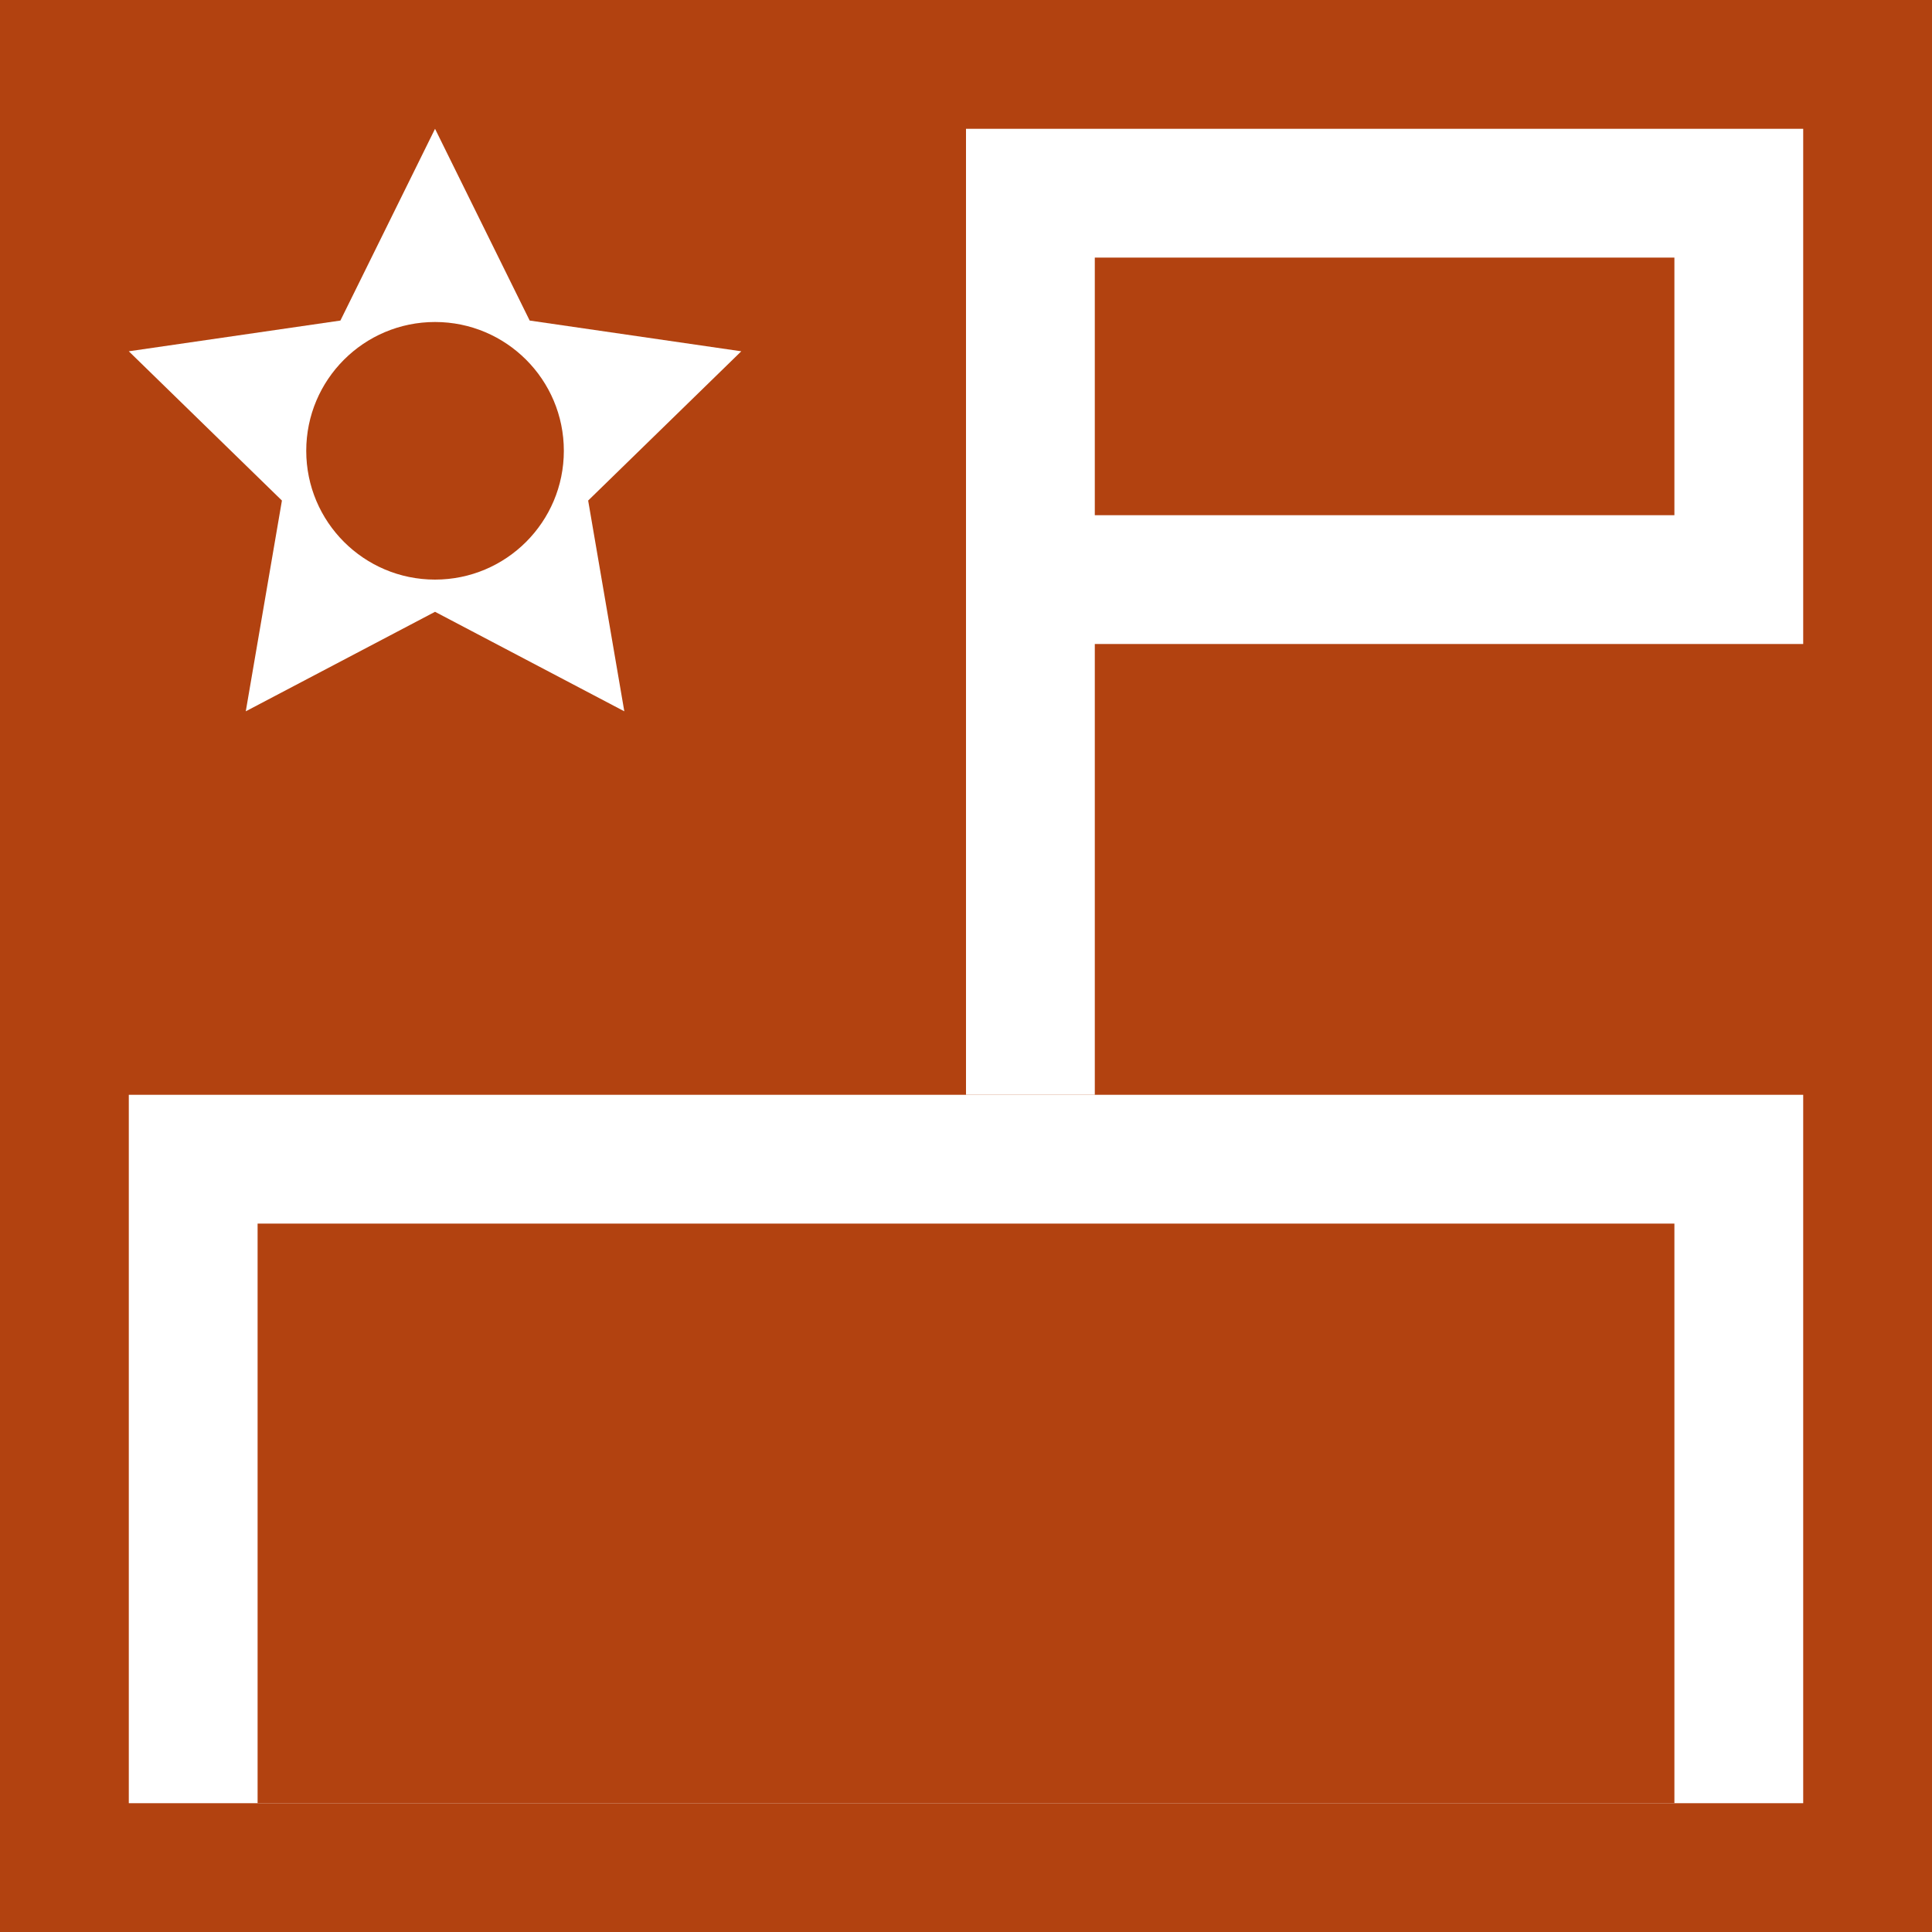
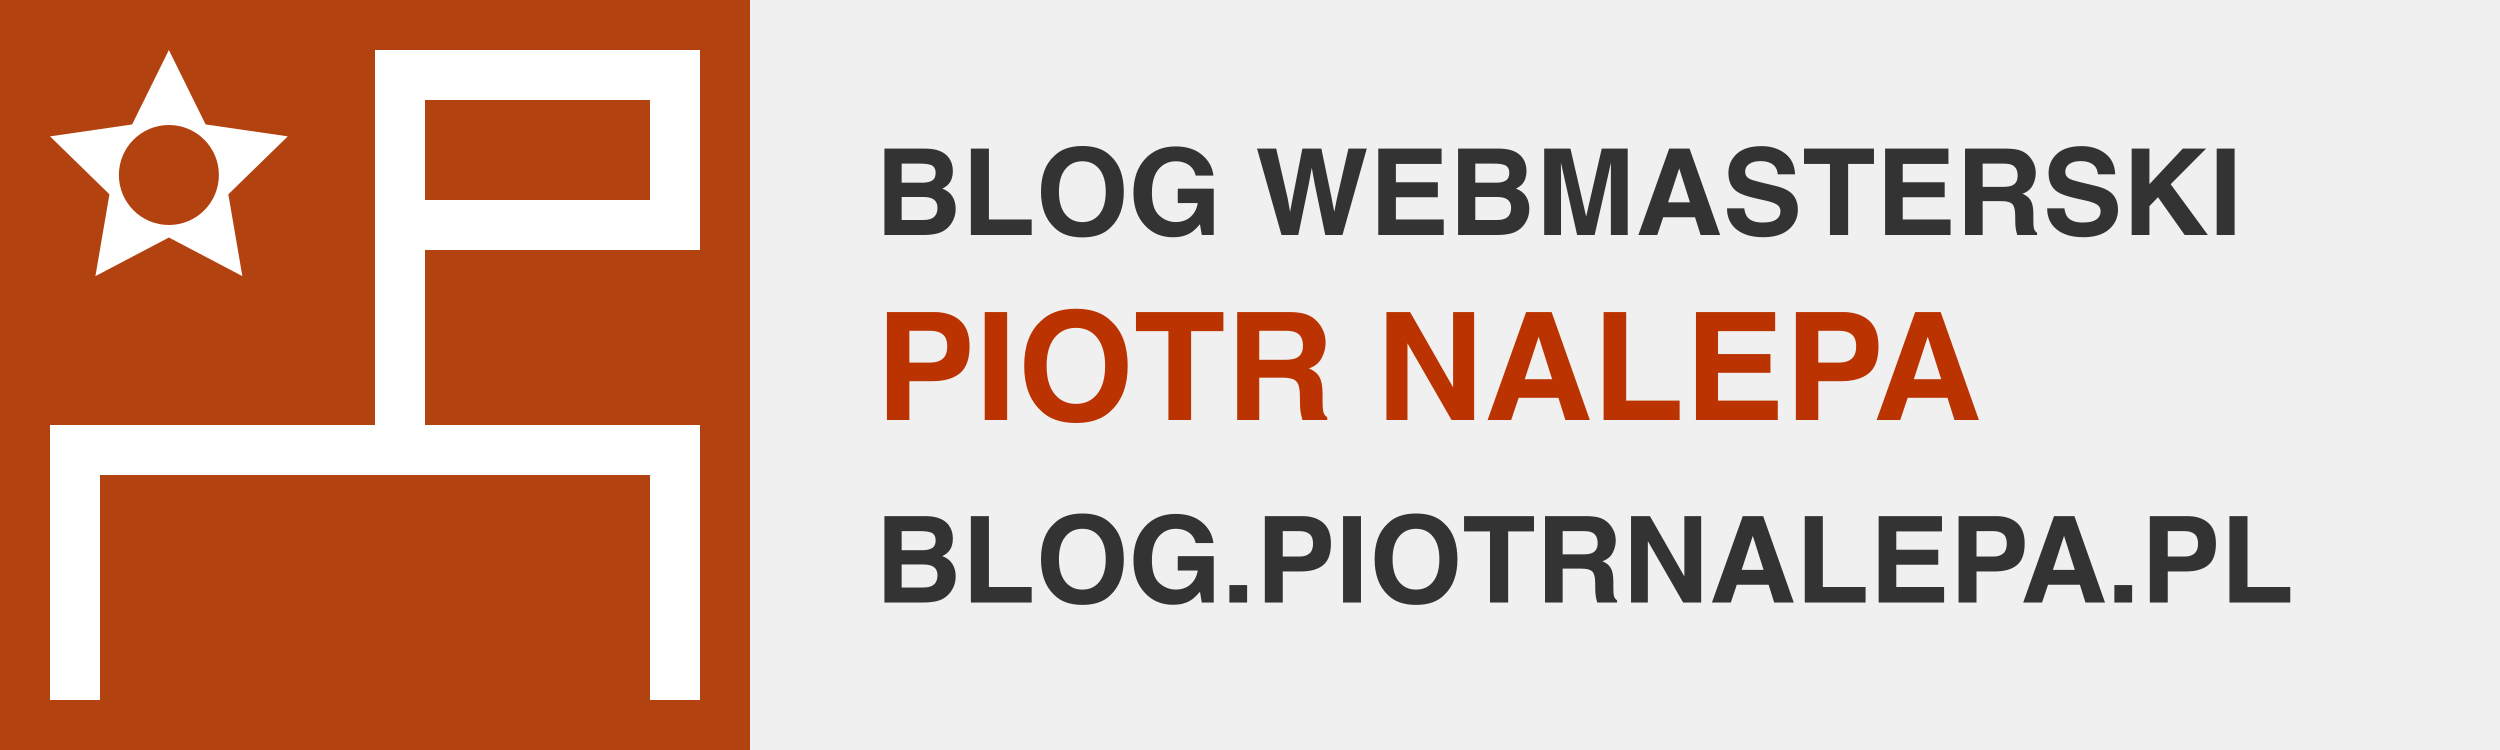
- <svg xmlns="http://www.w3.org/2000/svg" width="300" height="300">
-   <path fill="#fff" d="M-1-1h1002v302H-1z" />
-   <g>
-     <path fill="#b24210" d="M0 0h300v300H0z" />
-     <g fill-rule="evenodd">
-       <path fill="#fff" d="M20 170h260v110H20z" />
-       <path fill="#b24210" d="M40 190h220v90H40z" />
-     </g>
-     <g fill-rule="evenodd">
-       <path d="M150 170V20h130v80H170v70h-20z" fill="#fff" />
-       <path fill="#b24210" d="M170 40h90v40h-90z" />
-     </g>
-     <path d="M67.553 95l29.389 15.451-5.613-32.726 23.777-23.176-32.858-4.774L67.553 20 52.858 49.775 20 54.549l23.777 23.176-5.613 32.726L67.553 95z" fill="#fff" />
-     <circle r="20" cy="70" cx="67.553" fill="#b24210" />
+ <svg xmlns="http://www.w3.org/2000/svg" width="1000" height="300" viewBox="0 0 1000 300" fill="none">
+   <g clip-path="url(#clip0)">
+     <path d="M360.664 212.453V220.07H369.148C370.664 220.07 371.891 219.789 372.828 219.227C373.781 218.648 374.258 217.633 374.258 216.18C374.258 214.57 373.633 213.508 372.383 212.992C371.305 212.633 369.93 212.453 368.258 212.453H360.664ZM360.664 225.789V235H369.148C370.664 235 371.844 234.797 372.688 234.391C374.219 233.641 374.984 232.203 374.984 230.078C374.984 228.281 374.242 227.047 372.758 226.375C371.93 226 370.766 225.805 369.266 225.789H360.664ZM370.555 206.453C374.789 206.516 377.789 207.742 379.555 210.133C380.617 211.602 381.148 213.359 381.148 215.406C381.148 217.516 380.617 219.211 379.555 220.492C378.961 221.211 378.086 221.867 376.93 222.461C378.695 223.102 380.023 224.117 380.914 225.508C381.82 226.898 382.273 228.586 382.273 230.57C382.273 232.617 381.758 234.453 380.727 236.078C380.07 237.156 379.25 238.062 378.266 238.797C377.156 239.641 375.844 240.219 374.328 240.531C372.828 240.844 371.195 241 369.43 241H353.773V206.453H370.555ZM388.344 206.453H395.562V234.789H412.672V241H388.344V206.453ZM432.969 235.844C435.828 235.844 438.094 234.789 439.766 232.68C441.453 230.57 442.297 227.57 442.297 223.68C442.297 219.805 441.453 216.812 439.766 214.703C438.094 212.578 435.828 211.516 432.969 211.516C430.109 211.516 427.828 212.57 426.125 214.68C424.422 216.789 423.57 219.789 423.57 223.68C423.57 227.57 424.422 230.57 426.125 232.68C427.828 234.789 430.109 235.844 432.969 235.844ZM449.516 223.68C449.516 229.883 447.773 234.633 444.289 237.93C441.68 240.617 437.906 241.961 432.969 241.961C428.031 241.961 424.258 240.617 421.648 237.93C418.148 234.633 416.398 229.883 416.398 223.68C416.398 217.352 418.148 212.602 421.648 209.43C424.258 206.742 428.031 205.398 432.969 205.398C437.906 205.398 441.68 206.742 444.289 209.43C447.773 212.602 449.516 217.352 449.516 223.68ZM478.273 217.234C477.727 214.875 476.391 213.227 474.266 212.289C473.078 211.773 471.758 211.516 470.305 211.516C467.523 211.516 465.234 212.57 463.438 214.68C461.656 216.773 460.766 219.93 460.766 224.148C460.766 228.398 461.734 231.406 463.672 233.172C465.609 234.938 467.812 235.82 470.281 235.82C472.703 235.82 474.688 235.125 476.234 233.734C477.781 232.328 478.734 230.492 479.094 228.227H471.102V222.461H485.492V241H480.711L479.984 236.688C478.594 238.328 477.344 239.484 476.234 240.156C474.328 241.328 471.984 241.914 469.203 241.914C464.625 241.914 460.875 240.328 457.953 237.156C454.906 233.969 453.383 229.609 453.383 224.078C453.383 218.484 454.922 214 458 210.625C461.078 207.25 465.148 205.562 470.211 205.562C474.602 205.562 478.125 206.68 480.781 208.914C483.453 211.133 484.984 213.906 485.375 217.234H478.273ZM491.75 234.016H498.852V241H491.75V234.016ZM525.219 217.445C525.219 215.648 524.742 214.367 523.789 213.602C522.852 212.836 521.531 212.453 519.828 212.453H513.102V222.625H519.828C521.531 222.625 522.852 222.211 523.789 221.383C524.742 220.555 525.219 219.242 525.219 217.445ZM532.367 217.398C532.367 221.477 531.336 224.359 529.273 226.047C527.211 227.734 524.266 228.578 520.438 228.578H513.102V241H505.93V206.453H520.977C524.445 206.453 527.211 207.344 529.273 209.125C531.336 210.906 532.367 213.664 532.367 217.398ZM544.391 241H537.219V206.453H544.391V241ZM566.422 235.844C569.281 235.844 571.547 234.789 573.219 232.68C574.906 230.57 575.75 227.57 575.75 223.68C575.75 219.805 574.906 216.812 573.219 214.703C571.547 212.578 569.281 211.516 566.422 211.516C563.562 211.516 561.281 212.57 559.578 214.68C557.875 216.789 557.023 219.789 557.023 223.68C557.023 227.57 557.875 230.57 559.578 232.68C561.281 234.789 563.562 235.844 566.422 235.844ZM582.969 223.68C582.969 229.883 581.227 234.633 577.742 237.93C575.133 240.617 571.359 241.961 566.422 241.961C561.484 241.961 557.711 240.617 555.102 237.93C551.602 234.633 549.852 229.883 549.852 223.68C549.852 217.352 551.602 212.602 555.102 209.43C557.711 206.742 561.484 205.398 566.422 205.398C571.359 205.398 575.133 206.742 577.742 209.43C581.227 212.602 582.969 217.352 582.969 223.68ZM613.602 206.453V212.57H603.266V241H596V212.57H585.617V206.453H613.602ZM625.062 212.453V221.734H633.242C634.867 221.734 636.086 221.547 636.898 221.172C638.336 220.516 639.055 219.219 639.055 217.281C639.055 215.188 638.359 213.781 636.969 213.062C636.188 212.656 635.016 212.453 633.453 212.453H625.062ZM634.953 206.453C637.375 206.5 639.234 206.797 640.531 207.344C641.844 207.891 642.953 208.695 643.859 209.758C644.609 210.633 645.203 211.602 645.641 212.664C646.078 213.727 646.297 214.938 646.297 216.297C646.297 217.938 645.883 219.555 645.055 221.148C644.227 222.727 642.859 223.844 640.953 224.5C642.547 225.141 643.672 226.055 644.328 227.242C645 228.414 645.336 230.211 645.336 232.633V234.953C645.336 236.531 645.398 237.602 645.523 238.164C645.711 239.055 646.148 239.711 646.836 240.133V241H638.891C638.672 240.234 638.516 239.617 638.422 239.148C638.234 238.18 638.133 237.188 638.117 236.172L638.07 232.961C638.039 230.758 637.633 229.289 636.852 228.555C636.086 227.82 634.641 227.453 632.516 227.453H625.062V241H618.008V206.453H634.953ZM652.414 206.453H659.984L673.742 230.57V206.453H680.469V241H673.25L659.141 216.461V241H652.414V206.453ZM696.664 227.945H705.43L701.117 214.352L696.664 227.945ZM697.109 206.453H705.266L717.5 241H709.672L707.445 233.898H694.719L692.328 241H684.781L697.109 206.453ZM721.906 206.453H729.125V234.789H746.234V241H721.906V206.453ZM776.797 212.57H758.516V219.906H775.297V225.906H758.516V234.789H777.641V241H751.461V206.453H776.797V212.57ZM802.719 217.445C802.719 215.648 802.242 214.367 801.289 213.602C800.352 212.836 799.031 212.453 797.328 212.453H790.602V222.625H797.328C799.031 222.625 800.352 222.211 801.289 221.383C802.242 220.555 802.719 219.242 802.719 217.445ZM809.867 217.398C809.867 221.477 808.836 224.359 806.773 226.047C804.711 227.734 801.766 228.578 797.938 228.578H790.602V241H783.43V206.453H798.477C801.945 206.453 804.711 207.344 806.773 209.125C808.836 210.906 809.867 213.664 809.867 217.398ZM821.164 227.945H829.93L825.617 214.352L821.164 227.945ZM821.609 206.453H829.766L842 241H834.172L831.945 233.898H819.219L816.828 241H809.281L821.609 206.453ZM845.75 234.016H852.852V241H845.75V234.016ZM879.219 217.445C879.219 215.648 878.742 214.367 877.789 213.602C876.852 212.836 875.531 212.453 873.828 212.453H867.102V222.625H873.828C875.531 222.625 876.852 222.211 877.789 221.383C878.742 220.555 879.219 219.242 879.219 217.445ZM886.367 217.398C886.367 221.477 885.336 224.359 883.273 226.047C881.211 227.734 878.266 228.578 874.438 228.578H867.102V241H859.93V206.453H874.977C878.445 206.453 881.211 207.344 883.273 209.125C885.336 210.906 886.367 213.664 886.367 217.398ZM891.781 206.453H899V234.789H916.109V241H891.781V206.453Z" fill="#333333" />
+     <path d="M378.887 138.557C378.887 136.311 378.291 134.709 377.1 133.752C375.928 132.795 374.277 132.316 372.148 132.316H363.74V145.031H372.148C374.277 145.031 375.928 144.514 377.1 143.479C378.291 142.443 378.887 140.803 378.887 138.557ZM387.822 138.498C387.822 143.596 386.533 147.199 383.955 149.309C381.377 151.418 377.695 152.473 372.91 152.473H363.74V168H354.775V124.816H373.584C377.92 124.816 381.377 125.93 383.955 128.156C386.533 130.383 387.822 133.83 387.822 138.498ZM402.852 168H393.887V124.816H402.852V168ZM430.391 161.555C433.965 161.555 436.797 160.236 438.887 157.6C440.996 154.963 442.051 151.213 442.051 146.35C442.051 141.506 440.996 137.766 438.887 135.129C436.797 132.473 433.965 131.145 430.391 131.145C426.816 131.145 423.965 132.463 421.836 135.1C419.707 137.736 418.643 141.486 418.643 146.35C418.643 151.213 419.707 154.963 421.836 157.6C423.965 160.236 426.816 161.555 430.391 161.555ZM451.074 146.35C451.074 154.104 448.896 160.041 444.541 164.162C441.279 167.521 436.562 169.201 430.391 169.201C424.219 169.201 419.502 167.521 416.24 164.162C411.865 160.041 409.678 154.104 409.678 146.35C409.678 138.439 411.865 132.502 416.24 128.537C419.502 125.178 424.219 123.498 430.391 123.498C436.562 123.498 441.279 125.178 444.541 128.537C448.896 132.502 451.074 138.439 451.074 146.35ZM489.365 124.816V132.463H476.445V168H467.363V132.463H454.385V124.816H489.365ZM503.691 132.316V143.918H513.916C515.947 143.918 517.471 143.684 518.486 143.215C520.283 142.395 521.182 140.773 521.182 138.352C521.182 135.734 520.312 133.977 518.574 133.078C517.598 132.57 516.133 132.316 514.18 132.316H503.691ZM516.055 124.816C519.082 124.875 521.406 125.246 523.027 125.93C524.668 126.613 526.055 127.619 527.188 128.947C528.125 130.041 528.867 131.252 529.414 132.58C529.961 133.908 530.234 135.422 530.234 137.121C530.234 139.172 529.717 141.193 528.682 143.186C527.646 145.158 525.938 146.555 523.555 147.375C525.547 148.176 526.953 149.318 527.773 150.803C528.613 152.268 529.033 154.514 529.033 157.541V160.441C529.033 162.414 529.111 163.752 529.268 164.455C529.502 165.568 530.049 166.389 530.908 166.916V168H520.977C520.703 167.043 520.508 166.271 520.391 165.686C520.156 164.475 520.029 163.234 520.01 161.965L519.951 157.951C519.912 155.197 519.404 153.361 518.428 152.443C517.471 151.525 515.664 151.066 513.008 151.066H503.691V168H494.873V124.816H516.055ZM554.58 124.816H564.043L581.24 154.963V124.816H589.648V168H580.625L562.988 137.326V168H554.58V124.816ZM609.893 151.682H620.85L615.459 134.689L609.893 151.682ZM610.449 124.816H620.645L635.938 168H626.152L623.369 159.123H607.461L604.473 168H595.039L610.449 124.816ZM641.445 124.816H650.469V160.236H671.855V168H641.445V124.816ZM710.059 132.463H687.207V141.633H708.184V149.133H687.207V160.236H711.113V168H678.389V124.816H710.059V132.463ZM742.461 138.557C742.461 136.311 741.865 134.709 740.674 133.752C739.502 132.795 737.852 132.316 735.723 132.316H727.314V145.031H735.723C737.852 145.031 739.502 144.514 740.674 143.479C741.865 142.443 742.461 140.803 742.461 138.557ZM751.396 138.498C751.396 143.596 750.107 147.199 747.529 149.309C744.951 151.418 741.27 152.473 736.484 152.473H727.314V168H718.35V124.816H737.158C741.494 124.816 744.951 125.93 747.529 128.156C750.107 130.383 751.396 133.83 751.396 138.498ZM765.518 151.682H776.475L771.084 134.689L765.518 151.682ZM766.074 124.816H776.27L791.562 168H781.777L778.994 159.123H763.086L760.098 168H750.664L766.074 124.816Z" fill="#BB3300" />
+     <path d="M360.664 65.453V73.07H369.148C370.664 73.07 371.891 72.789 372.828 72.227C373.781 71.648 374.258 70.633 374.258 69.18C374.258 67.57 373.633 66.508 372.383 65.992C371.305 65.633 369.93 65.453 368.258 65.453H360.664ZM360.664 78.789V88H369.148C370.664 88 371.844 87.797 372.688 87.391C374.219 86.641 374.984 85.203 374.984 83.078C374.984 81.281 374.242 80.047 372.758 79.375C371.93 79 370.766 78.805 369.266 78.789H360.664ZM370.555 59.453C374.789 59.516 377.789 60.742 379.555 63.133C380.617 64.602 381.148 66.359 381.148 68.406C381.148 70.516 380.617 72.211 379.555 73.492C378.961 74.211 378.086 74.867 376.93 75.461C378.695 76.102 380.023 77.117 380.914 78.508C381.82 79.898 382.273 81.586 382.273 83.57C382.273 85.617 381.758 87.453 380.727 89.078C380.07 90.156 379.25 91.062 378.266 91.797C377.156 92.641 375.844 93.219 374.328 93.531C372.828 93.844 371.195 94 369.43 94H353.773V59.453H370.555ZM388.344 59.453H395.562V87.789H412.672V94H388.344V59.453ZM432.969 88.844C435.828 88.844 438.094 87.789 439.766 85.68C441.453 83.57 442.297 80.57 442.297 76.68C442.297 72.805 441.453 69.812 439.766 67.703C438.094 65.578 435.828 64.516 432.969 64.516C430.109 64.516 427.828 65.57 426.125 67.68C424.422 69.789 423.57 72.789 423.57 76.68C423.57 80.57 424.422 83.57 426.125 85.68C427.828 87.789 430.109 88.844 432.969 88.844ZM449.516 76.68C449.516 82.883 447.773 87.633 444.289 90.93C441.68 93.617 437.906 94.961 432.969 94.961C428.031 94.961 424.258 93.617 421.648 90.93C418.148 87.633 416.398 82.883 416.398 76.68C416.398 70.352 418.148 65.602 421.648 62.43C424.258 59.742 428.031 58.398 432.969 58.398C437.906 58.398 441.68 59.742 444.289 62.43C447.773 65.602 449.516 70.352 449.516 76.68ZM478.273 70.234C477.727 67.875 476.391 66.227 474.266 65.289C473.078 64.773 471.758 64.516 470.305 64.516C467.523 64.516 465.234 65.57 463.438 67.68C461.656 69.773 460.766 72.93 460.766 77.148C460.766 81.398 461.734 84.406 463.672 86.172C465.609 87.938 467.812 88.82 470.281 88.82C472.703 88.82 474.688 88.125 476.234 86.734C477.781 85.328 478.734 83.492 479.094 81.227H471.102V75.461H485.492V94H480.711L479.984 89.688C478.594 91.328 477.344 92.484 476.234 93.156C474.328 94.328 471.984 94.914 469.203 94.914C464.625 94.914 460.875 93.328 457.953 90.156C454.906 86.969 453.383 82.609 453.383 77.078C453.383 71.484 454.922 67 458 63.625C461.078 60.25 465.148 58.562 470.211 58.562C474.602 58.562 478.125 59.68 480.781 61.914C483.453 64.133 484.984 66.906 485.375 70.234H478.273ZM510.477 59.453L515.047 79.234L516.031 84.742L517.039 79.352L520.93 59.453H528.547L532.648 79.234L533.703 84.742L534.758 79.445L539.375 59.453H546.711L536.984 94H530.094L525.922 73.797L524.703 67.117L523.484 73.797L519.312 94H512.609L502.812 59.453H510.477ZM576.641 65.57H558.359V72.906H575.141V78.906H558.359V87.789H577.484V94H551.305V59.453H576.641V65.57ZM590.117 65.453V73.07H598.602C600.117 73.07 601.344 72.789 602.281 72.227C603.234 71.648 603.711 70.633 603.711 69.18C603.711 67.57 603.086 66.508 601.836 65.992C600.758 65.633 599.383 65.453 597.711 65.453H590.117ZM590.117 78.789V88H598.602C600.117 88 601.297 87.797 602.141 87.391C603.672 86.641 604.438 85.203 604.438 83.078C604.438 81.281 603.695 80.047 602.211 79.375C601.383 79 600.219 78.805 598.719 78.789H590.117ZM600.008 59.453C604.242 59.516 607.242 60.742 609.008 63.133C610.07 64.602 610.602 66.359 610.602 68.406C610.602 70.516 610.07 72.211 609.008 73.492C608.414 74.211 607.539 74.867 606.383 75.461C608.148 76.102 609.477 77.117 610.367 78.508C611.273 79.898 611.727 81.586 611.727 83.57C611.727 85.617 611.211 87.453 610.18 89.078C609.523 90.156 608.703 91.062 607.719 91.797C606.609 92.641 605.297 93.219 603.781 93.531C602.281 93.844 600.648 94 598.883 94H583.227V59.453H600.008ZM640.695 59.453H651.078V94H644.352V70.633C644.352 69.961 644.359 69.023 644.375 67.82C644.391 66.602 644.398 65.664 644.398 65.008L637.859 94H630.852L624.359 65.008C624.359 65.664 624.367 66.602 624.383 67.82C624.398 69.023 624.406 69.961 624.406 70.633V94H617.68V59.453H628.18L634.461 86.617L640.695 59.453ZM667.227 80.945H675.992L671.68 67.352L667.227 80.945ZM667.672 59.453H675.828L688.062 94H680.234L678.008 86.898H665.281L662.891 94H655.344L667.672 59.453ZM697.695 83.336C697.914 84.914 698.344 86.094 698.984 86.875C700.156 88.297 702.164 89.008 705.008 89.008C706.711 89.008 708.094 88.82 709.156 88.445C711.172 87.727 712.18 86.391 712.18 84.438C712.18 83.297 711.68 82.414 710.68 81.789C709.68 81.18 708.109 80.641 705.969 80.172L702.312 79.352C698.719 78.539 696.234 77.656 694.859 76.703C692.531 75.109 691.367 72.617 691.367 69.227C691.367 66.133 692.492 63.562 694.742 61.516C696.992 59.469 700.297 58.445 704.656 58.445C708.297 58.445 711.398 59.414 713.961 61.352C716.539 63.273 717.891 66.07 718.016 69.742H711.078C710.953 67.664 710.047 66.188 708.359 65.312C707.234 64.734 705.836 64.445 704.164 64.445C702.305 64.445 700.82 64.82 699.711 65.57C698.602 66.32 698.047 67.367 698.047 68.711C698.047 69.945 698.594 70.867 699.688 71.477C700.391 71.883 701.891 72.359 704.188 72.906L710.141 74.336C712.75 74.961 714.719 75.797 716.047 76.844C718.109 78.469 719.141 80.82 719.141 83.898C719.141 87.055 717.93 89.68 715.508 91.773C713.102 93.852 709.695 94.891 705.289 94.891C700.789 94.891 697.25 93.867 694.672 91.82C692.094 89.758 690.805 86.93 690.805 83.336H697.695ZM749.586 59.453V65.57H739.25V94H731.984V65.57H721.602V59.453H749.586ZM779.375 65.57H761.094V72.906H777.875V78.906H761.094V87.789H780.219V94H754.039V59.453H779.375V65.57ZM793.062 65.453V74.734H801.242C802.867 74.734 804.086 74.547 804.898 74.172C806.336 73.516 807.055 72.219 807.055 70.281C807.055 68.188 806.359 66.781 804.969 66.062C804.188 65.656 803.016 65.453 801.453 65.453H793.062ZM802.953 59.453C805.375 59.5 807.234 59.797 808.531 60.344C809.844 60.891 810.953 61.695 811.859 62.758C812.609 63.633 813.203 64.602 813.641 65.664C814.078 66.727 814.297 67.938 814.297 69.297C814.297 70.938 813.883 72.555 813.055 74.148C812.227 75.727 810.859 76.844 808.953 77.5C810.547 78.141 811.672 79.055 812.328 80.242C813 81.414 813.336 83.211 813.336 85.633V87.953C813.336 89.531 813.398 90.602 813.523 91.164C813.711 92.055 814.148 92.711 814.836 93.133V94H806.891C806.672 93.234 806.516 92.617 806.422 92.148C806.234 91.18 806.133 90.188 806.117 89.172L806.07 85.961C806.039 83.758 805.633 82.289 804.852 81.555C804.086 80.82 802.641 80.453 800.516 80.453H793.062V94H786.008V59.453H802.953ZM825.758 83.336C825.977 84.914 826.406 86.094 827.047 86.875C828.219 88.297 830.227 89.008 833.07 89.008C834.773 89.008 836.156 88.82 837.219 88.445C839.234 87.727 840.242 86.391 840.242 84.438C840.242 83.297 839.742 82.414 838.742 81.789C837.742 81.18 836.172 80.641 834.031 80.172L830.375 79.352C826.781 78.539 824.297 77.656 822.922 76.703C820.594 75.109 819.43 72.617 819.43 69.227C819.43 66.133 820.555 63.562 822.805 61.516C825.055 59.469 828.359 58.445 832.719 58.445C836.359 58.445 839.461 59.414 842.023 61.352C844.602 63.273 845.953 66.07 846.078 69.742H839.141C839.016 67.664 838.109 66.188 836.422 65.312C835.297 64.734 833.898 64.445 832.227 64.445C830.367 64.445 828.883 64.82 827.773 65.57C826.664 66.32 826.109 67.367 826.109 68.711C826.109 69.945 826.656 70.867 827.75 71.477C828.453 71.883 829.953 72.359 832.25 72.906L838.203 74.336C840.812 74.961 842.781 75.797 844.109 76.844C846.172 78.469 847.203 80.82 847.203 83.898C847.203 87.055 845.992 89.68 843.57 91.773C841.164 93.852 837.758 94.891 833.352 94.891C828.852 94.891 825.312 93.867 822.734 91.82C820.156 89.758 818.867 86.93 818.867 83.336H825.758ZM852.664 59.453H859.766V73.68L873.102 59.453H882.43L868.273 73.68L883.156 94H873.875L863.211 78.906L859.766 82.445V94H852.664V59.453ZM893.844 94H886.672V59.453H893.844V94Z" fill="#333333" />
+     <path d="M0 0H300V300H0V0Z" fill="#B24210" />
+     <path fill-rule="evenodd" clip-rule="evenodd" d="M20 170H280V280H20V170Z" fill="white" />
+     <path fill-rule="evenodd" clip-rule="evenodd" d="M40 190H260V280H40V190Z" fill="#B24210" />
+     <path fill-rule="evenodd" clip-rule="evenodd" d="M150 170V20H280V100H170V170H150Z" fill="white" />
+     <path fill-rule="evenodd" clip-rule="evenodd" d="M170 40H260V80H170V40Z" fill="#B24210" />
+     <path d="M67.553 95L96.942 110.451L91.329 77.725L115.106 54.549L82.248 49.775L67.553 20L52.858 49.775L20 54.549L43.777 77.725L38.164 110.451L67.553 95Z" fill="white" />
+     <path d="M67.553 90C78.599 90 87.553 81.046 87.553 70C87.553 58.954 78.599 50 67.553 50C56.507 50 47.553 58.954 47.553 70C47.553 81.046 56.507 90 67.553 90Z" fill="#B24210" />
  </g>
+   <defs>
+     <clipPath id="clip0">
+       <rect width="1000" height="300" fill="white" />
+     </clipPath>
+   </defs>
</svg>
